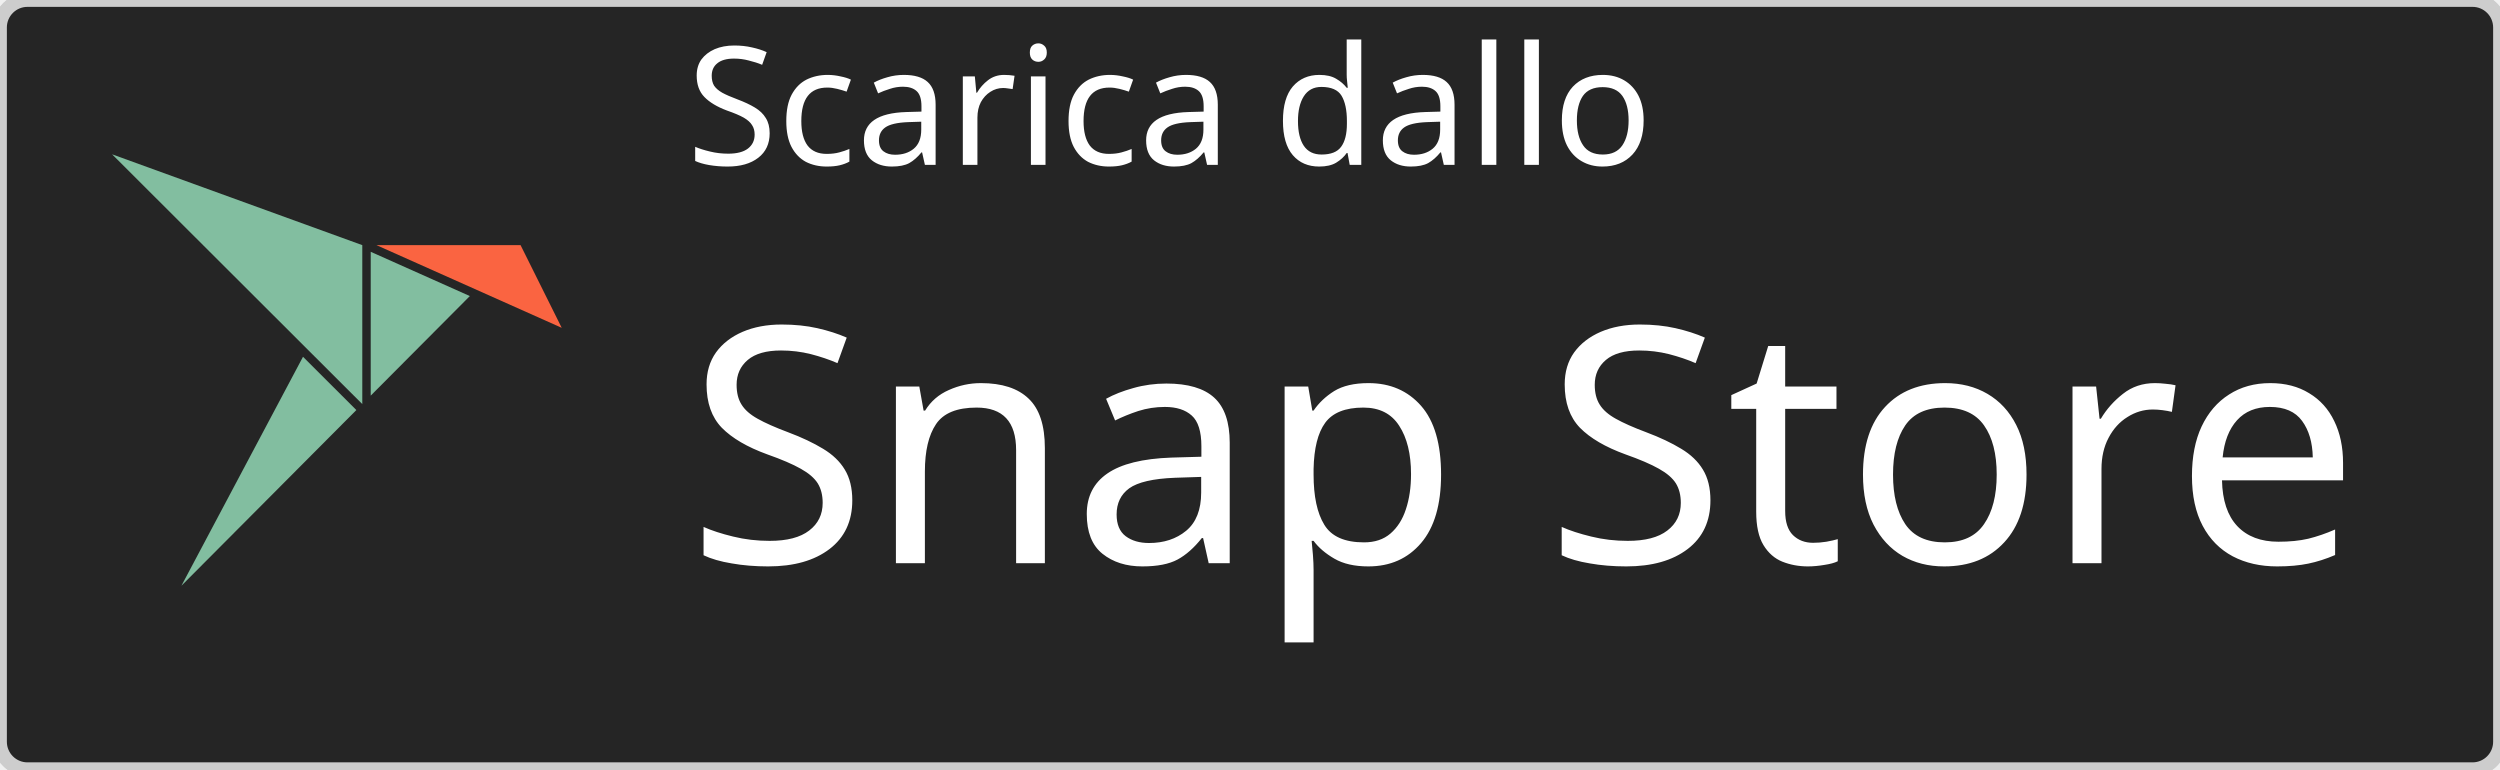
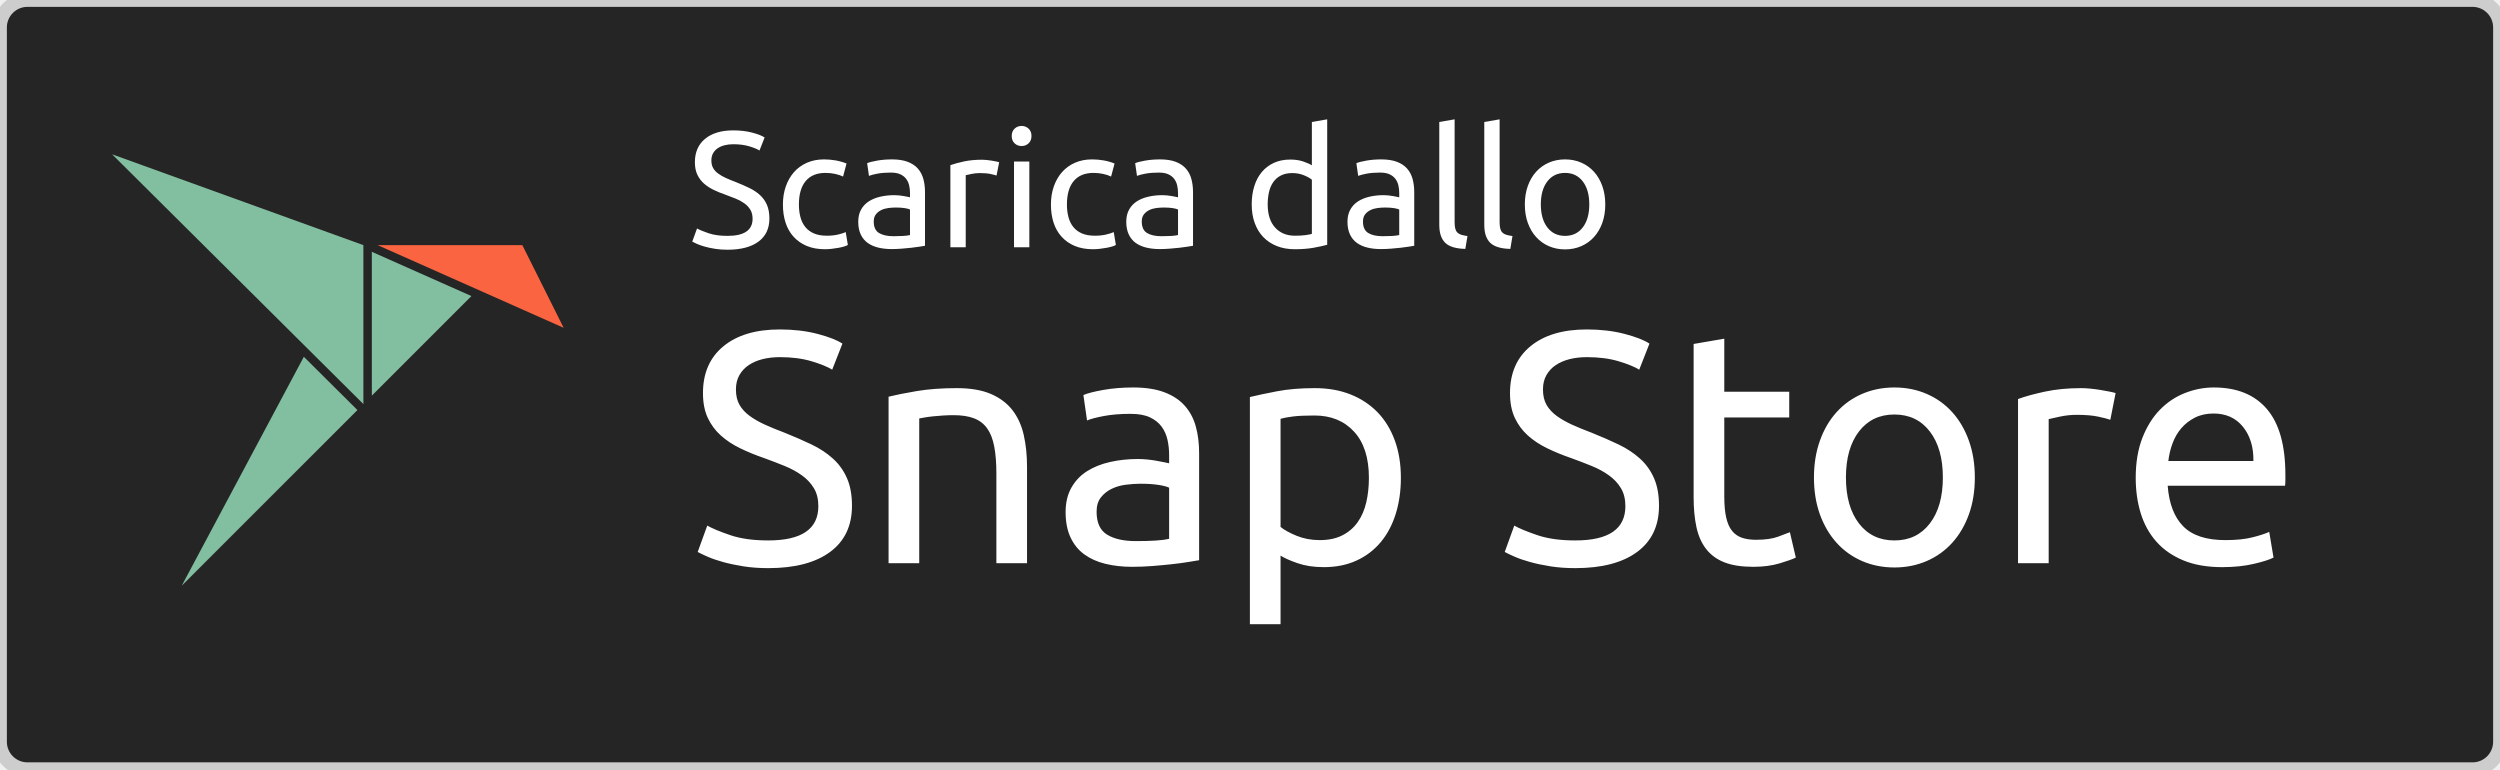
<svg xmlns="http://www.w3.org/2000/svg" width="182px" height="56px" viewBox="0 0 182 56" version="1.1">
-   <g id="[IT]-snap-store-black" stroke="none" stroke-width="1" fill="none" fill-rule="evenodd">
-     <g id="Black-badge">
-       <rect id="Rectangle-path" stroke="#CDCDCD" stroke-width="1" fill="#252525" fill-rule="evenodd" x="0" y="0" width="182" height="56" rx="2" />
-       <g id="logo" transform="translate(8, 11)" fill-rule="nonzero">
-         <path d="M18.988,17.802 L18.988,7.331 L26.205,10.553 L18.988,17.802 Z M5.208,31.641 L14.059,14.974 L17.942,18.852 L5.208,31.641 Z M0.16,0.233 L18.375,6.846 L18.375,18.417 L0.16,0.233 Z" id="body" fill="#82BEA0" />
-         <polygon id="head" fill="#FA6441" points="29.897 6.845 19.406 6.845 32.894 12.866" />
-       </g>
-       <text id="Get-it-from-the" font-family="Ubuntu" font-size="12" font-weight="normal" line-spacing="24" fill="#FFFFFF">
-         <tspan x="50" y="12">Pobierz w</tspan>
-       </text>
-       <text id="Snap-Store" font-family="Ubuntu" font-size="24" font-weight="normal" line-spacing="24" fill="#FFFFFF">
-         <tspan x="50" y="41">Snap Store</tspan>
-       </text>
-     </g>
-     <g id="Black-badge">
-       <rect id="Rectangle-path" stroke="#CDCDCD" stroke-width="1" fill="#252525" fill-rule="evenodd" x="0" y="0" width="182" height="56" rx="2" />
-       <g id="logo" transform="translate(8, 11)" fill-rule="nonzero">
-         <path d="M18.988,17.802 L18.988,7.331 L26.205,10.553 L18.988,17.802 Z M5.208,31.641 L14.059,14.974 L17.942,18.852 L5.208,31.641 Z M0.16,0.233 L18.375,6.846 L18.375,18.417 L0.16,0.233 Z" id="body" fill="#82BEA0" />
-         <polygon id="head" fill="#FA6441" points="29.897 6.845 19.406 6.845 32.894 12.866" />
-       </g>
-       <text id="Get-it-from-the" font-family="Ubuntu" font-size="12" font-weight="normal" line-spacing="24" fill="#FFFFFF">
-         <tspan x="50" y="12">Scarica dallo</tspan>
-       </text>
-       <text id="Snap-Store" font-family="Ubuntu" font-size="24" font-weight="normal" line-spacing="24" fill="#FFFFFF">
-         <tspan x="50" y="41">Snap Store</tspan>
-       </text>
-     </g>
+   <g id="[IT]-snap-store-black-uneditable" stroke="none" stroke-width="1" fill="none" fill-rule="evenodd">
+     <rect id="Rectangle-path" stroke="#CDCDCD" fill="#252525" x="0" y="0" width="182" height="56" rx="2" />
+     <path d="M27.07,28.802 L27.07,18.331 L34.319,21.553 L27.07,28.802 Z M13.23,42.641 L22.119,25.974 L26.02,29.852 L13.23,42.641 Z M8.161,11.233 L26.455,17.846 L26.455,29.417 L8.161,11.233 Z" id="body" fill="#82BEA0" fill-rule="nonzero" />
+     <polygon id="head" fill="#FA6441" fill-rule="nonzero" points="38.026 17.845 27.49 17.845 41.036 23.866" />
+     <path d="M52.964,17.172 C54.18,17.172 54.788,16.756 54.788,15.924 C54.788,15.668 54.734,15.45 54.626,15.27 C54.518,15.09 54.372,14.934 54.188,14.802 C54.004,14.67 53.794,14.556 53.558,14.46 C53.322,14.364 53.072,14.268 52.808,14.172 C52.504,14.068 52.216,13.95 51.944,13.818 C51.672,13.686 51.436,13.53 51.236,13.35 C51.036,13.17 50.878,12.956 50.762,12.708 C50.646,12.46 50.588,12.16 50.588,11.808 C50.588,11.08 50.836,10.512 51.332,10.104 C51.828,9.696 52.512,9.492 53.384,9.492 C53.888,9.492 54.346,9.546 54.758,9.654 C55.17,9.762 55.472,9.88 55.664,10.008 L55.292,10.956 C55.124,10.852 54.874,10.75 54.542,10.65 C54.21,10.55 53.824,10.5 53.384,10.5 C53.16,10.5 52.952,10.524 52.76,10.572 C52.568,10.62 52.4,10.692 52.256,10.788 C52.112,10.884 51.998,11.006 51.914,11.154 C51.83,11.302 51.788,11.476 51.788,11.676 C51.788,11.9 51.832,12.088 51.92,12.24 C52.008,12.392 52.132,12.526 52.292,12.642 C52.452,12.758 52.638,12.864 52.85,12.96 C53.062,13.056 53.296,13.152 53.552,13.248 C53.912,13.392 54.242,13.536 54.542,13.68 C54.842,13.824 55.102,13.996 55.322,14.196 C55.542,14.396 55.712,14.634 55.832,14.91 C55.952,15.186 56.012,15.52 56.012,15.912 C56.012,16.64 55.746,17.2 55.214,17.592 C54.682,17.984 53.932,18.18 52.964,18.18 C52.636,18.18 52.334,18.158 52.058,18.114 C51.782,18.07 51.536,18.018 51.32,17.958 C51.104,17.898 50.918,17.834 50.762,17.766 C50.606,17.698 50.484,17.64 50.396,17.592 L50.744,16.632 C50.928,16.736 51.208,16.852 51.584,16.98 C51.96,17.108 52.42,17.172 52.964,17.172 Z M60.056,18.144 C59.552,18.144 59.11,18.064 58.73,17.904 C58.35,17.744 58.03,17.52 57.77,17.232 C57.51,16.944 57.316,16.602 57.188,16.206 C57.06,15.81 56.996,15.372 56.996,14.892 C56.996,14.412 57.066,13.972 57.206,13.572 C57.346,13.172 57.544,12.826 57.8,12.534 C58.056,12.242 58.37,12.014 58.742,11.85 C59.114,11.686 59.528,11.604 59.984,11.604 C60.264,11.604 60.544,11.628 60.824,11.676 C61.104,11.724 61.372,11.8 61.628,11.904 L61.376,12.852 C61.208,12.772 61.014,12.708 60.794,12.66 C60.574,12.612 60.34,12.588 60.092,12.588 C59.468,12.588 58.99,12.784 58.658,13.176 C58.326,13.568 58.16,14.14 58.16,14.892 C58.16,15.228 58.198,15.536 58.274,15.816 C58.35,16.096 58.47,16.336 58.634,16.536 C58.798,16.736 59.008,16.89 59.264,16.998 C59.52,17.106 59.832,17.16 60.2,17.16 C60.496,17.16 60.764,17.132 61.004,17.076 C61.244,17.02 61.432,16.96 61.568,16.896 L61.724,17.832 C61.66,17.872 61.568,17.91 61.448,17.946 C61.328,17.982 61.192,18.014 61.04,18.042 C60.888,18.07 60.726,18.094 60.554,18.114 C60.382,18.134 60.216,18.144 60.056,18.144 Z M65.036,17.196 C65.3,17.196 65.534,17.19 65.738,17.178 C65.942,17.166 66.112,17.144 66.248,17.112 L66.248,15.252 C66.168,15.212 66.038,15.178 65.858,15.15 C65.678,15.122 65.46,15.108 65.204,15.108 C65.036,15.108 64.858,15.12 64.67,15.144 C64.482,15.168 64.31,15.218 64.154,15.294 C63.998,15.37 63.868,15.474 63.764,15.606 C63.66,15.738 63.608,15.912 63.608,16.128 C63.608,16.528 63.736,16.806 63.992,16.962 C64.248,17.118 64.596,17.196 65.036,17.196 Z M64.94,11.604 C65.388,11.604 65.766,11.662 66.074,11.778 C66.382,11.894 66.63,12.058 66.818,12.27 C67.006,12.482 67.14,12.734 67.22,13.026 C67.3,13.318 67.34,13.64 67.34,13.992 L67.34,17.892 C67.244,17.908 67.11,17.93 66.938,17.958 C66.766,17.986 66.572,18.012 66.356,18.036 C66.14,18.06 65.906,18.082 65.654,18.102 C65.402,18.122 65.152,18.132 64.904,18.132 C64.552,18.132 64.228,18.096 63.932,18.024 C63.636,17.952 63.38,17.838 63.164,17.682 C62.948,17.526 62.78,17.32 62.66,17.064 C62.54,16.808 62.48,16.5 62.48,16.14 C62.48,15.796 62.55,15.5 62.69,15.252 C62.83,15.004 63.02,14.804 63.26,14.652 C63.5,14.5 63.78,14.388 64.1,14.316 C64.42,14.244 64.756,14.208 65.108,14.208 C65.22,14.208 65.336,14.214 65.456,14.226 C65.576,14.238 65.69,14.254 65.798,14.274 C65.906,14.294 66,14.312 66.08,14.328 C66.16,14.344 66.216,14.356 66.248,14.364 L66.248,14.052 C66.248,13.868 66.228,13.686 66.188,13.506 C66.148,13.326 66.076,13.166 65.972,13.026 C65.868,12.886 65.726,12.774 65.546,12.69 C65.366,12.606 65.132,12.564 64.844,12.564 C64.476,12.564 64.154,12.59 63.878,12.642 C63.602,12.694 63.396,12.748 63.26,12.804 L63.128,11.88 C63.272,11.816 63.512,11.754 63.848,11.694 C64.184,11.634 64.548,11.604 64.94,11.604 Z M71.492,11.628 C71.588,11.628 71.698,11.634 71.822,11.646 C71.946,11.658 72.068,11.674 72.188,11.694 C72.308,11.714 72.418,11.734 72.518,11.754 C72.618,11.774 72.692,11.792 72.74,11.808 L72.548,12.78 C72.46,12.748 72.314,12.71 72.11,12.666 C71.906,12.622 71.644,12.6 71.324,12.6 C71.116,12.6 70.91,12.622 70.706,12.666 C70.502,12.71 70.368,12.74 70.304,12.756 L70.304,18 L69.188,18 L69.188,12.024 C69.452,11.928 69.78,11.838 70.172,11.754 C70.564,11.67 71.004,11.628 71.492,11.628 Z M74.936,18 L73.82,18 L73.82,11.76 L74.936,11.76 L74.936,18 Z M74.372,10.632 C74.172,10.632 74.002,10.566 73.862,10.434 C73.722,10.302 73.652,10.124 73.652,9.9 C73.652,9.676 73.722,9.498 73.862,9.366 C74.002,9.234 74.172,9.168 74.372,9.168 C74.572,9.168 74.742,9.234 74.882,9.366 C75.022,9.498 75.092,9.676 75.092,9.9 C75.092,10.124 75.022,10.302 74.882,10.434 C74.742,10.566 74.572,10.632 74.372,10.632 Z M79.568,18.144 C79.064,18.144 78.622,18.064 78.242,17.904 C77.862,17.744 77.542,17.52 77.282,17.232 C77.022,16.944 76.828,16.602 76.7,16.206 C76.572,15.81 76.508,15.372 76.508,14.892 C76.508,14.412 76.578,13.972 76.718,13.572 C76.858,13.172 77.056,12.826 77.312,12.534 C77.568,12.242 77.882,12.014 78.254,11.85 C78.626,11.686 79.04,11.604 79.496,11.604 C79.776,11.604 80.056,11.628 80.336,11.676 C80.616,11.724 80.884,11.8 81.14,11.904 L80.888,12.852 C80.72,12.772 80.526,12.708 80.306,12.66 C80.086,12.612 79.852,12.588 79.604,12.588 C78.98,12.588 78.502,12.784 78.17,13.176 C77.838,13.568 77.672,14.14 77.672,14.892 C77.672,15.228 77.71,15.536 77.786,15.816 C77.862,16.096 77.982,16.336 78.146,16.536 C78.31,16.736 78.52,16.89 78.776,16.998 C79.032,17.106 79.344,17.16 79.712,17.16 C80.008,17.16 80.276,17.132 80.516,17.076 C80.756,17.02 80.944,16.96 81.08,16.896 L81.236,17.832 C81.172,17.872 81.08,17.91 80.96,17.946 C80.84,17.982 80.704,18.014 80.552,18.042 C80.4,18.07 80.238,18.094 80.066,18.114 C79.894,18.134 79.728,18.144 79.568,18.144 Z M84.548,17.196 C84.812,17.196 85.046,17.19 85.25,17.178 C85.454,17.166 85.624,17.144 85.76,17.112 L85.76,15.252 C85.68,15.212 85.55,15.178 85.37,15.15 C85.19,15.122 84.972,15.108 84.716,15.108 C84.548,15.108 84.37,15.12 84.182,15.144 C83.994,15.168 83.822,15.218 83.666,15.294 C83.51,15.37 83.38,15.474 83.276,15.606 C83.172,15.738 83.12,15.912 83.12,16.128 C83.12,16.528 83.248,16.806 83.504,16.962 C83.76,17.118 84.108,17.196 84.548,17.196 Z M84.452,11.604 C84.9,11.604 85.278,11.662 85.586,11.778 C85.894,11.894 86.142,12.058 86.33,12.27 C86.518,12.482 86.652,12.734 86.732,13.026 C86.812,13.318 86.852,13.64 86.852,13.992 L86.852,17.892 C86.756,17.908 86.622,17.93 86.45,17.958 C86.278,17.986 86.084,18.012 85.868,18.036 C85.652,18.06 85.418,18.082 85.166,18.102 C84.914,18.122 84.664,18.132 84.416,18.132 C84.064,18.132 83.74,18.096 83.444,18.024 C83.148,17.952 82.892,17.838 82.676,17.682 C82.46,17.526 82.292,17.32 82.172,17.064 C82.052,16.808 81.992,16.5 81.992,16.14 C81.992,15.796 82.062,15.5 82.202,15.252 C82.342,15.004 82.532,14.804 82.772,14.652 C83.012,14.5 83.292,14.388 83.612,14.316 C83.932,14.244 84.268,14.208 84.62,14.208 C84.732,14.208 84.848,14.214 84.968,14.226 C85.088,14.238 85.202,14.254 85.31,14.274 C85.418,14.294 85.512,14.312 85.592,14.328 C85.672,14.344 85.728,14.356 85.76,14.364 L85.76,14.052 C85.76,13.868 85.74,13.686 85.7,13.506 C85.66,13.326 85.588,13.166 85.484,13.026 C85.38,12.886 85.238,12.774 85.058,12.69 C84.878,12.606 84.644,12.564 84.356,12.564 C83.988,12.564 83.666,12.59 83.39,12.642 C83.114,12.694 82.908,12.748 82.772,12.804 L82.64,11.88 C82.784,11.816 83.024,11.754 83.36,11.694 C83.696,11.634 84.06,11.604 84.452,11.604 Z M95.504,13.08 C95.368,12.968 95.172,12.86 94.916,12.756 C94.66,12.652 94.38,12.6 94.076,12.6 C93.756,12.6 93.482,12.658 93.254,12.774 C93.026,12.89 92.84,13.05 92.696,13.254 C92.552,13.458 92.448,13.7 92.384,13.98 C92.32,14.26 92.288,14.56 92.288,14.88 C92.288,15.608 92.468,16.17 92.828,16.566 C93.188,16.962 93.668,17.16 94.268,17.16 C94.572,17.16 94.826,17.146 95.03,17.118 C95.234,17.09 95.392,17.06 95.504,17.028 L95.504,13.08 Z M95.504,8.88 L96.62,8.688 L96.62,17.82 C96.364,17.892 96.036,17.964 95.636,18.036 C95.236,18.108 94.776,18.144 94.256,18.144 C93.776,18.144 93.344,18.068 92.96,17.916 C92.576,17.764 92.248,17.548 91.976,17.268 C91.704,16.988 91.494,16.646 91.346,16.242 C91.198,15.838 91.124,15.384 91.124,14.88 C91.124,14.4 91.186,13.96 91.31,13.56 C91.434,13.16 91.616,12.816 91.856,12.528 C92.096,12.24 92.39,12.016 92.738,11.856 C93.086,11.696 93.484,11.616 93.932,11.616 C94.292,11.616 94.61,11.664 94.886,11.76 C95.162,11.856 95.368,11.948 95.504,12.036 L95.504,8.88 Z M100.652,17.196 C100.916,17.196 101.15,17.19 101.354,17.178 C101.558,17.166 101.728,17.144 101.864,17.112 L101.864,15.252 C101.784,15.212 101.654,15.178 101.474,15.15 C101.294,15.122 101.076,15.108 100.82,15.108 C100.652,15.108 100.474,15.12 100.286,15.144 C100.098,15.168 99.926,15.218 99.77,15.294 C99.614,15.37 99.484,15.474 99.38,15.606 C99.276,15.738 99.224,15.912 99.224,16.128 C99.224,16.528 99.352,16.806 99.608,16.962 C99.864,17.118 100.212,17.196 100.652,17.196 Z M100.556,11.604 C101.004,11.604 101.382,11.662 101.69,11.778 C101.998,11.894 102.246,12.058 102.434,12.27 C102.622,12.482 102.756,12.734 102.836,13.026 C102.916,13.318 102.956,13.64 102.956,13.992 L102.956,17.892 C102.86,17.908 102.726,17.93 102.554,17.958 C102.382,17.986 102.188,18.012 101.972,18.036 C101.756,18.06 101.522,18.082 101.27,18.102 C101.018,18.122 100.768,18.132 100.52,18.132 C100.168,18.132 99.844,18.096 99.548,18.024 C99.252,17.952 98.996,17.838 98.78,17.682 C98.564,17.526 98.396,17.32 98.276,17.064 C98.156,16.808 98.096,16.5 98.096,16.14 C98.096,15.796 98.166,15.5 98.306,15.252 C98.446,15.004 98.636,14.804 98.876,14.652 C99.116,14.5 99.396,14.388 99.716,14.316 C100.036,14.244 100.372,14.208 100.724,14.208 C100.836,14.208 100.952,14.214 101.072,14.226 C101.192,14.238 101.306,14.254 101.414,14.274 C101.522,14.294 101.616,14.312 101.696,14.328 C101.776,14.344 101.832,14.356 101.864,14.364 L101.864,14.052 C101.864,13.868 101.844,13.686 101.804,13.506 C101.764,13.326 101.692,13.166 101.588,13.026 C101.484,12.886 101.342,12.774 101.162,12.69 C100.982,12.606 100.748,12.564 100.46,12.564 C100.092,12.564 99.77,12.59 99.494,12.642 C99.218,12.694 99.012,12.748 98.876,12.804 L98.744,11.88 C98.888,11.816 99.128,11.754 99.464,11.694 C99.8,11.634 100.164,11.604 100.556,11.604 Z M106.676,18.12 C105.988,18.104 105.5,17.956 105.212,17.676 C104.924,17.396 104.78,16.96 104.78,16.368 L104.78,8.88 L105.896,8.688 L105.896,16.188 C105.896,16.372 105.912,16.524 105.944,16.644 C105.976,16.764 106.028,16.86 106.1,16.932 C106.172,17.004 106.268,17.058 106.388,17.094 C106.508,17.13 106.656,17.16 106.832,17.184 L106.676,18.12 Z M109.952,18.12 C109.264,18.104 108.776,17.956 108.488,17.676 C108.2,17.396 108.056,16.96 108.056,16.368 L108.056,8.88 L109.172,8.688 L109.172,16.188 C109.172,16.372 109.188,16.524 109.22,16.644 C109.252,16.764 109.304,16.86 109.376,16.932 C109.448,17.004 109.544,17.058 109.664,17.094 C109.784,17.13 109.932,17.16 110.108,17.184 L109.952,18.12 Z M116.864,14.88 C116.864,15.376 116.792,15.824 116.648,16.224 C116.504,16.624 116.302,16.968 116.042,17.256 C115.782,17.544 115.472,17.766 115.112,17.922 C114.752,18.078 114.36,18.156 113.936,18.156 C113.512,18.156 113.12,18.078 112.76,17.922 C112.4,17.766 112.09,17.544 111.83,17.256 C111.57,16.968 111.368,16.624 111.224,16.224 C111.08,15.824 111.008,15.376 111.008,14.88 C111.008,14.392 111.08,13.946 111.224,13.542 C111.368,13.138 111.57,12.792 111.83,12.504 C112.09,12.216 112.4,11.994 112.76,11.838 C113.12,11.682 113.512,11.604 113.936,11.604 C114.36,11.604 114.752,11.682 115.112,11.838 C115.472,11.994 115.782,12.216 116.042,12.504 C116.302,12.792 116.504,13.138 116.648,13.542 C116.792,13.946 116.864,14.392 116.864,14.88 Z M115.7,14.88 C115.7,14.176 115.542,13.618 115.226,13.206 C114.91,12.794 114.48,12.588 113.936,12.588 C113.392,12.588 112.962,12.794 112.646,13.206 C112.33,13.618 112.172,14.176 112.172,14.88 C112.172,15.584 112.33,16.142 112.646,16.554 C112.962,16.966 113.392,17.172 113.936,17.172 C114.48,17.172 114.91,16.966 115.226,16.554 C115.542,16.142 115.7,15.584 115.7,14.88 Z M55.928,39.344 C58.36,39.344 59.576,38.512 59.576,36.848 C59.576,36.336 59.468,35.9 59.252,35.54 C59.036,35.18 58.744,34.868 58.376,34.604 C58.008,34.34 57.588,34.112 57.116,33.92 C56.644,33.728 56.144,33.536 55.616,33.344 C55.008,33.136 54.432,32.9 53.888,32.636 C53.344,32.372 52.872,32.06 52.472,31.7 C52.072,31.34 51.756,30.912 51.524,30.416 C51.292,29.92 51.176,29.32 51.176,28.616 C51.176,27.16 51.672,26.024 52.664,25.208 C53.656,24.392 55.024,23.984 56.768,23.984 C57.776,23.984 58.692,24.092 59.516,24.308 C60.34,24.524 60.944,24.76 61.328,25.016 L60.584,26.912 C60.248,26.704 59.748,26.5 59.084,26.3 C58.42,26.1 57.648,26 56.768,26 C56.32,26 55.904,26.048 55.52,26.144 C55.136,26.24 54.8,26.384 54.512,26.576 C54.224,26.768 53.996,27.012 53.828,27.308 C53.66,27.604 53.576,27.952 53.576,28.352 C53.576,28.8 53.664,29.176 53.84,29.48 C54.016,29.784 54.264,30.052 54.584,30.284 C54.904,30.516 55.276,30.728 55.7,30.92 C56.124,31.112 56.592,31.304 57.104,31.496 C57.824,31.784 58.484,32.072 59.084,32.36 C59.684,32.648 60.204,32.992 60.644,33.392 C61.084,33.792 61.424,34.268 61.664,34.82 C61.904,35.372 62.024,36.04 62.024,36.824 C62.024,38.28 61.492,39.4 60.428,40.184 C59.364,40.968 57.864,41.36 55.928,41.36 C55.272,41.36 54.668,41.316 54.116,41.228 C53.564,41.14 53.072,41.036 52.64,40.916 C52.208,40.796 51.836,40.668 51.524,40.532 C51.212,40.396 50.968,40.28 50.792,40.184 L51.488,38.264 C51.856,38.472 52.416,38.704 53.168,38.96 C53.92,39.216 54.84,39.344 55.928,39.344 Z M64.688,28.88 C65.2,28.752 65.88,28.616 66.728,28.472 C67.576,28.328 68.552,28.256 69.656,28.256 C70.648,28.256 71.472,28.396 72.128,28.676 C72.784,28.956 73.308,29.348 73.7,29.852 C74.092,30.356 74.368,30.96 74.528,31.664 C74.688,32.368 74.768,33.144 74.768,33.992 L74.768,41 L72.536,41 L72.536,34.472 C72.536,33.704 72.484,33.048 72.38,32.504 C72.276,31.96 72.104,31.52 71.864,31.184 C71.624,30.848 71.304,30.604 70.904,30.452 C70.504,30.3 70.008,30.224 69.416,30.224 C69.176,30.224 68.928,30.232 68.672,30.248 C68.416,30.264 68.172,30.284 67.94,30.308 C67.708,30.332 67.5,30.36 67.316,30.392 C67.132,30.424 67,30.448 66.92,30.464 L66.92,41 L64.688,41 L64.688,28.88 Z M82.688,39.392 C83.216,39.392 83.684,39.38 84.092,39.356 C84.5,39.332 84.84,39.288 85.112,39.224 L85.112,35.504 C84.952,35.424 84.692,35.356 84.332,35.3 C83.972,35.244 83.536,35.216 83.024,35.216 C82.688,35.216 82.332,35.24 81.956,35.288 C81.58,35.336 81.236,35.436 80.924,35.588 C80.612,35.74 80.352,35.948 80.144,36.212 C79.936,36.476 79.832,36.824 79.832,37.256 C79.832,38.056 80.088,38.612 80.6,38.924 C81.112,39.236 81.808,39.392 82.688,39.392 Z M82.496,28.208 C83.392,28.208 84.148,28.324 84.764,28.556 C85.38,28.788 85.876,29.116 86.252,29.54 C86.628,29.964 86.896,30.468 87.056,31.052 C87.216,31.636 87.296,32.28 87.296,32.984 L87.296,40.784 C87.104,40.816 86.836,40.86 86.492,40.916 C86.148,40.972 85.76,41.024 85.328,41.072 C84.896,41.12 84.428,41.164 83.924,41.204 C83.42,41.244 82.92,41.264 82.424,41.264 C81.72,41.264 81.072,41.192 80.48,41.048 C79.888,40.904 79.376,40.676 78.944,40.364 C78.512,40.052 78.176,39.64 77.936,39.128 C77.696,38.616 77.576,38 77.576,37.28 C77.576,36.592 77.716,36 77.996,35.504 C78.276,35.008 78.656,34.608 79.136,34.304 C79.616,34 80.176,33.776 80.816,33.632 C81.456,33.488 82.128,33.416 82.832,33.416 C83.056,33.416 83.288,33.428 83.528,33.452 C83.768,33.476 83.996,33.508 84.212,33.548 C84.428,33.588 84.616,33.624 84.776,33.656 C84.936,33.688 85.048,33.712 85.112,33.728 L85.112,33.104 C85.112,32.736 85.072,32.372 84.992,32.012 C84.912,31.652 84.768,31.332 84.56,31.052 C84.352,30.772 84.068,30.548 83.708,30.38 C83.348,30.212 82.88,30.128 82.304,30.128 C81.568,30.128 80.924,30.18 80.372,30.284 C79.82,30.388 79.408,30.496 79.136,30.608 L78.872,28.76 C79.16,28.632 79.64,28.508 80.312,28.388 C80.984,28.268 81.712,28.208 82.496,28.208 Z M99.656,34.784 C99.656,33.328 99.296,32.208 98.576,31.424 C97.856,30.64 96.896,30.248 95.696,30.248 C95.024,30.248 94.5,30.272 94.124,30.32 C93.748,30.368 93.448,30.424 93.224,30.488 L93.224,38.36 C93.496,38.584 93.888,38.8 94.4,39.008 C94.912,39.216 95.472,39.32 96.08,39.32 C96.72,39.32 97.268,39.204 97.724,38.972 C98.18,38.74 98.552,38.42 98.84,38.012 C99.128,37.604 99.336,37.124 99.464,36.572 C99.592,36.02 99.656,35.424 99.656,34.784 Z M101.984,34.784 C101.984,35.728 101.86,36.6 101.612,37.4 C101.364,38.2 101,38.888 100.52,39.464 C100.04,40.04 99.452,40.488 98.756,40.808 C98.06,41.128 97.264,41.288 96.368,41.288 C95.648,41.288 95.012,41.192 94.46,41 C93.908,40.808 93.496,40.624 93.224,40.448 L93.224,45.44 L90.992,45.44 L90.992,28.904 C91.52,28.776 92.18,28.636 92.972,28.484 C93.764,28.332 94.68,28.256 95.72,28.256 C96.68,28.256 97.544,28.408 98.312,28.712 C99.08,29.016 99.736,29.448 100.28,30.008 C100.824,30.568 101.244,31.252 101.54,32.06 C101.836,32.868 101.984,33.776 101.984,34.784 Z M114.68,39.344 C117.112,39.344 118.328,38.512 118.328,36.848 C118.328,36.336 118.22,35.9 118.004,35.54 C117.788,35.18 117.496,34.868 117.128,34.604 C116.76,34.34 116.34,34.112 115.868,33.92 C115.396,33.728 114.896,33.536 114.368,33.344 C113.76,33.136 113.184,32.9 112.64,32.636 C112.096,32.372 111.624,32.06 111.224,31.7 C110.824,31.34 110.508,30.912 110.276,30.416 C110.044,29.92 109.928,29.32 109.928,28.616 C109.928,27.16 110.424,26.024 111.416,25.208 C112.408,24.392 113.776,23.984 115.52,23.984 C116.528,23.984 117.444,24.092 118.268,24.308 C119.092,24.524 119.696,24.76 120.08,25.016 L119.336,26.912 C119,26.704 118.5,26.5 117.836,26.3 C117.172,26.1 116.4,26 115.52,26 C115.072,26 114.656,26.048 114.272,26.144 C113.888,26.24 113.552,26.384 113.264,26.576 C112.976,26.768 112.748,27.012 112.58,27.308 C112.412,27.604 112.328,27.952 112.328,28.352 C112.328,28.8 112.416,29.176 112.592,29.48 C112.768,29.784 113.016,30.052 113.336,30.284 C113.656,30.516 114.028,30.728 114.452,30.92 C114.876,31.112 115.344,31.304 115.856,31.496 C116.576,31.784 117.236,32.072 117.836,32.36 C118.436,32.648 118.956,32.992 119.396,33.392 C119.836,33.792 120.176,34.268 120.416,34.82 C120.656,35.372 120.776,36.04 120.776,36.824 C120.776,38.28 120.244,39.4 119.18,40.184 C118.116,40.968 116.616,41.36 114.68,41.36 C114.024,41.36 113.42,41.316 112.868,41.228 C112.316,41.14 111.824,41.036 111.392,40.916 C110.96,40.796 110.588,40.668 110.276,40.532 C109.964,40.396 109.72,40.28 109.544,40.184 L110.24,38.264 C110.608,38.472 111.168,38.704 111.92,38.96 C112.672,39.216 113.592,39.344 114.68,39.344 Z M125.528,28.52 L130.256,28.52 L130.256,30.392 L125.528,30.392 L125.528,36.152 C125.528,36.776 125.576,37.292 125.672,37.7 C125.768,38.108 125.912,38.428 126.104,38.66 C126.296,38.892 126.536,39.056 126.824,39.152 C127.112,39.248 127.448,39.296 127.832,39.296 C128.504,39.296 129.044,39.22 129.452,39.068 C129.86,38.916 130.144,38.808 130.304,38.744 L130.736,40.592 C130.512,40.704 130.12,40.844 129.56,41.012 C129,41.18 128.36,41.264 127.64,41.264 C126.792,41.264 126.092,41.156 125.54,40.94 C124.988,40.724 124.544,40.4 124.208,39.968 C123.872,39.536 123.636,39.004 123.5,38.372 C123.364,37.74 123.296,37.008 123.296,36.176 L123.296,25.04 L125.528,24.656 L125.528,28.52 Z M143.768,34.76 C143.768,35.752 143.624,36.648 143.336,37.448 C143.048,38.248 142.644,38.936 142.124,39.512 C141.604,40.088 140.984,40.532 140.264,40.844 C139.544,41.156 138.76,41.312 137.912,41.312 C137.064,41.312 136.28,41.156 135.56,40.844 C134.84,40.532 134.22,40.088 133.7,39.512 C133.18,38.936 132.776,38.248 132.488,37.448 C132.2,36.648 132.056,35.752 132.056,34.76 C132.056,33.784 132.2,32.892 132.488,32.084 C132.776,31.276 133.18,30.584 133.7,30.008 C134.22,29.432 134.84,28.988 135.56,28.676 C136.28,28.364 137.064,28.208 137.912,28.208 C138.76,28.208 139.544,28.364 140.264,28.676 C140.984,28.988 141.604,29.432 142.124,30.008 C142.644,30.584 143.048,31.276 143.336,32.084 C143.624,32.892 143.768,33.784 143.768,34.76 Z M141.44,34.76 C141.44,33.352 141.124,32.236 140.492,31.412 C139.86,30.588 139,30.176 137.912,30.176 C136.824,30.176 135.964,30.588 135.332,31.412 C134.7,32.236 134.384,33.352 134.384,34.76 C134.384,36.168 134.7,37.284 135.332,38.108 C135.964,38.932 136.824,39.344 137.912,39.344 C139,39.344 139.86,38.932 140.492,38.108 C141.124,37.284 141.44,36.168 141.44,34.76 Z M151.52,28.256 C151.712,28.256 151.932,28.268 152.18,28.292 C152.428,28.316 152.672,28.348 152.912,28.388 C153.152,28.428 153.372,28.468 153.572,28.508 C153.772,28.548 153.92,28.584 154.016,28.616 L153.632,30.56 C153.456,30.496 153.164,30.42 152.756,30.332 C152.348,30.244 151.824,30.2 151.184,30.2 C150.768,30.2 150.356,30.244 149.948,30.332 C149.54,30.42 149.272,30.48 149.144,30.512 L149.144,41 L146.912,41 L146.912,29.048 C147.44,28.856 148.096,28.676 148.88,28.508 C149.664,28.34 150.544,28.256 151.52,28.256 Z M155.48,34.784 C155.48,33.68 155.64,32.716 155.96,31.892 C156.28,31.068 156.704,30.384 157.232,29.84 C157.76,29.296 158.368,28.888 159.056,28.616 C159.744,28.344 160.448,28.208 161.168,28.208 C162.848,28.208 164.136,28.732 165.032,29.78 C165.928,30.828 166.376,32.424 166.376,34.568 L166.376,34.94 C166.376,35.092 166.368,35.232 166.352,35.36 L157.808,35.36 C157.904,36.656 158.28,37.64 158.936,38.312 C159.592,38.984 160.616,39.32 162.008,39.32 C162.792,39.32 163.452,39.252 163.988,39.116 C164.524,38.98 164.928,38.848 165.2,38.72 L165.512,40.592 C165.24,40.736 164.764,40.888 164.084,41.048 C163.404,41.208 162.632,41.288 161.768,41.288 C160.68,41.288 159.74,41.124 158.948,40.796 C158.156,40.468 157.504,40.016 156.992,39.44 C156.48,38.864 156.1,38.18 155.852,37.388 C155.604,36.596 155.48,35.728 155.48,34.784 Z M164.048,33.56 C164.064,32.552 163.812,31.724 163.292,31.076 C162.772,30.428 162.056,30.104 161.144,30.104 C160.632,30.104 160.18,30.204 159.788,30.404 C159.396,30.604 159.064,30.864 158.792,31.184 C158.52,31.504 158.308,31.872 158.156,32.288 C158.004,32.704 157.904,33.128 157.856,33.56 L164.048,33.56 Z" id="Combined-Shape" fill="#FFFFFF" />
  </g>
</svg>
